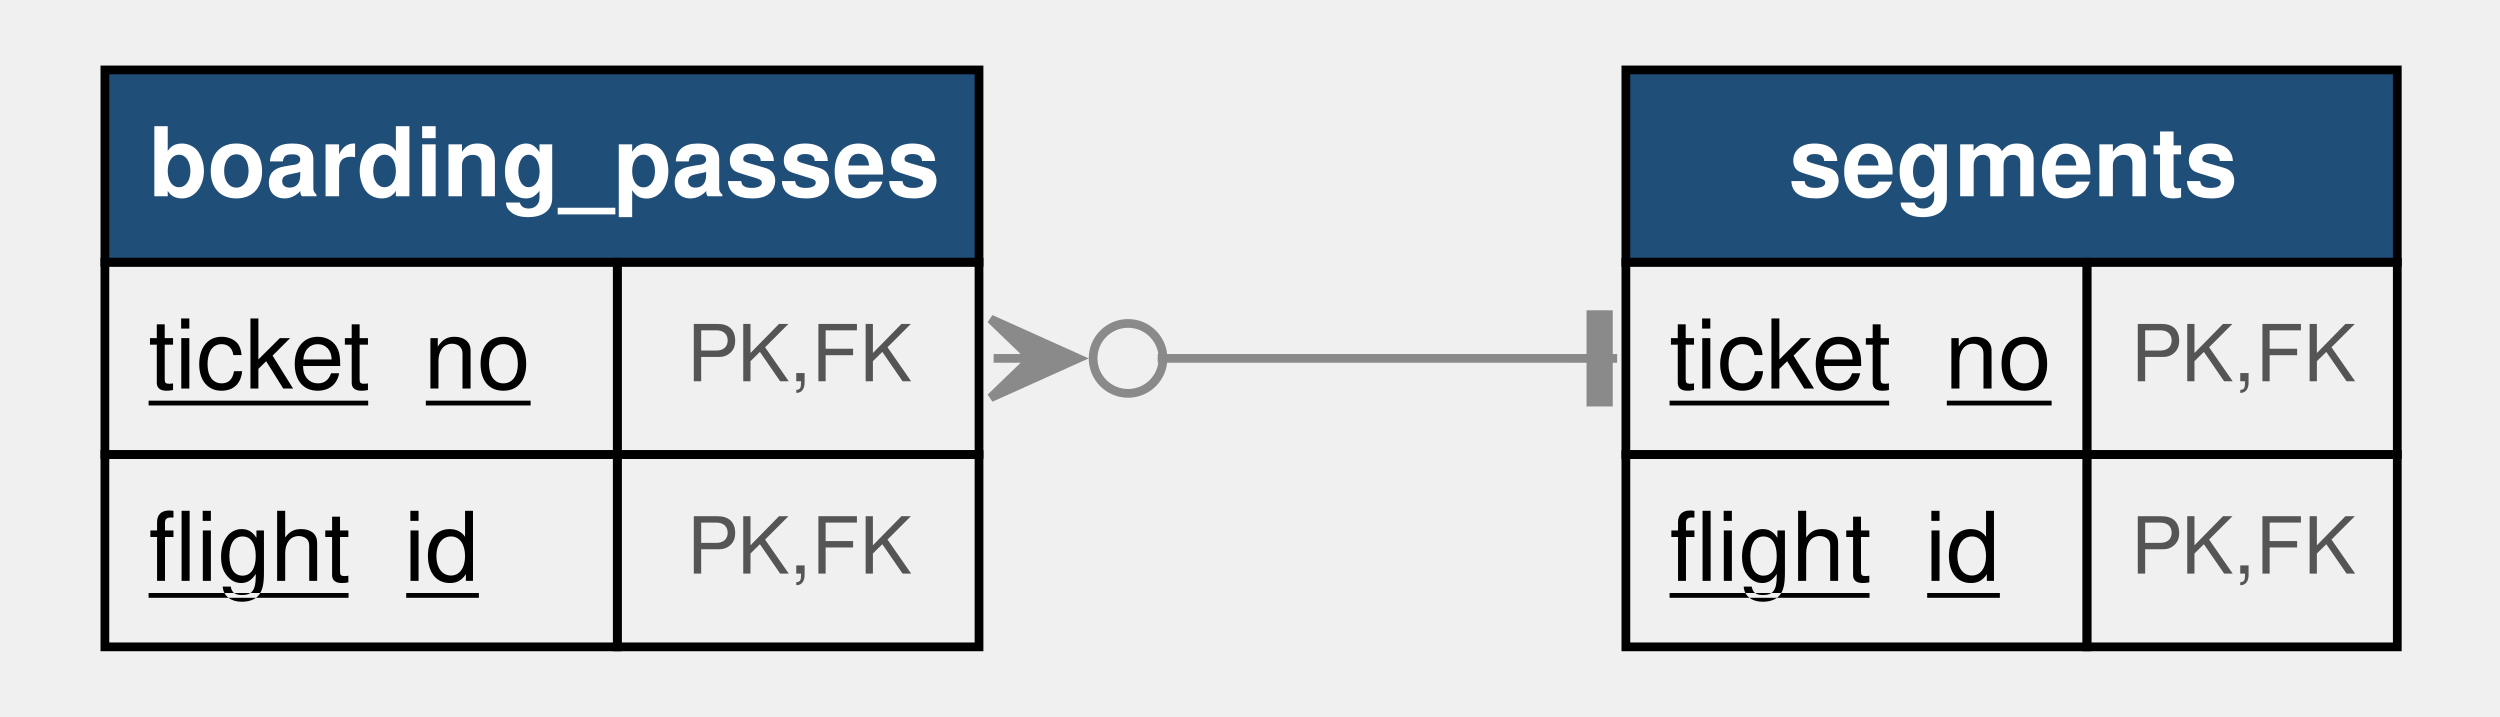
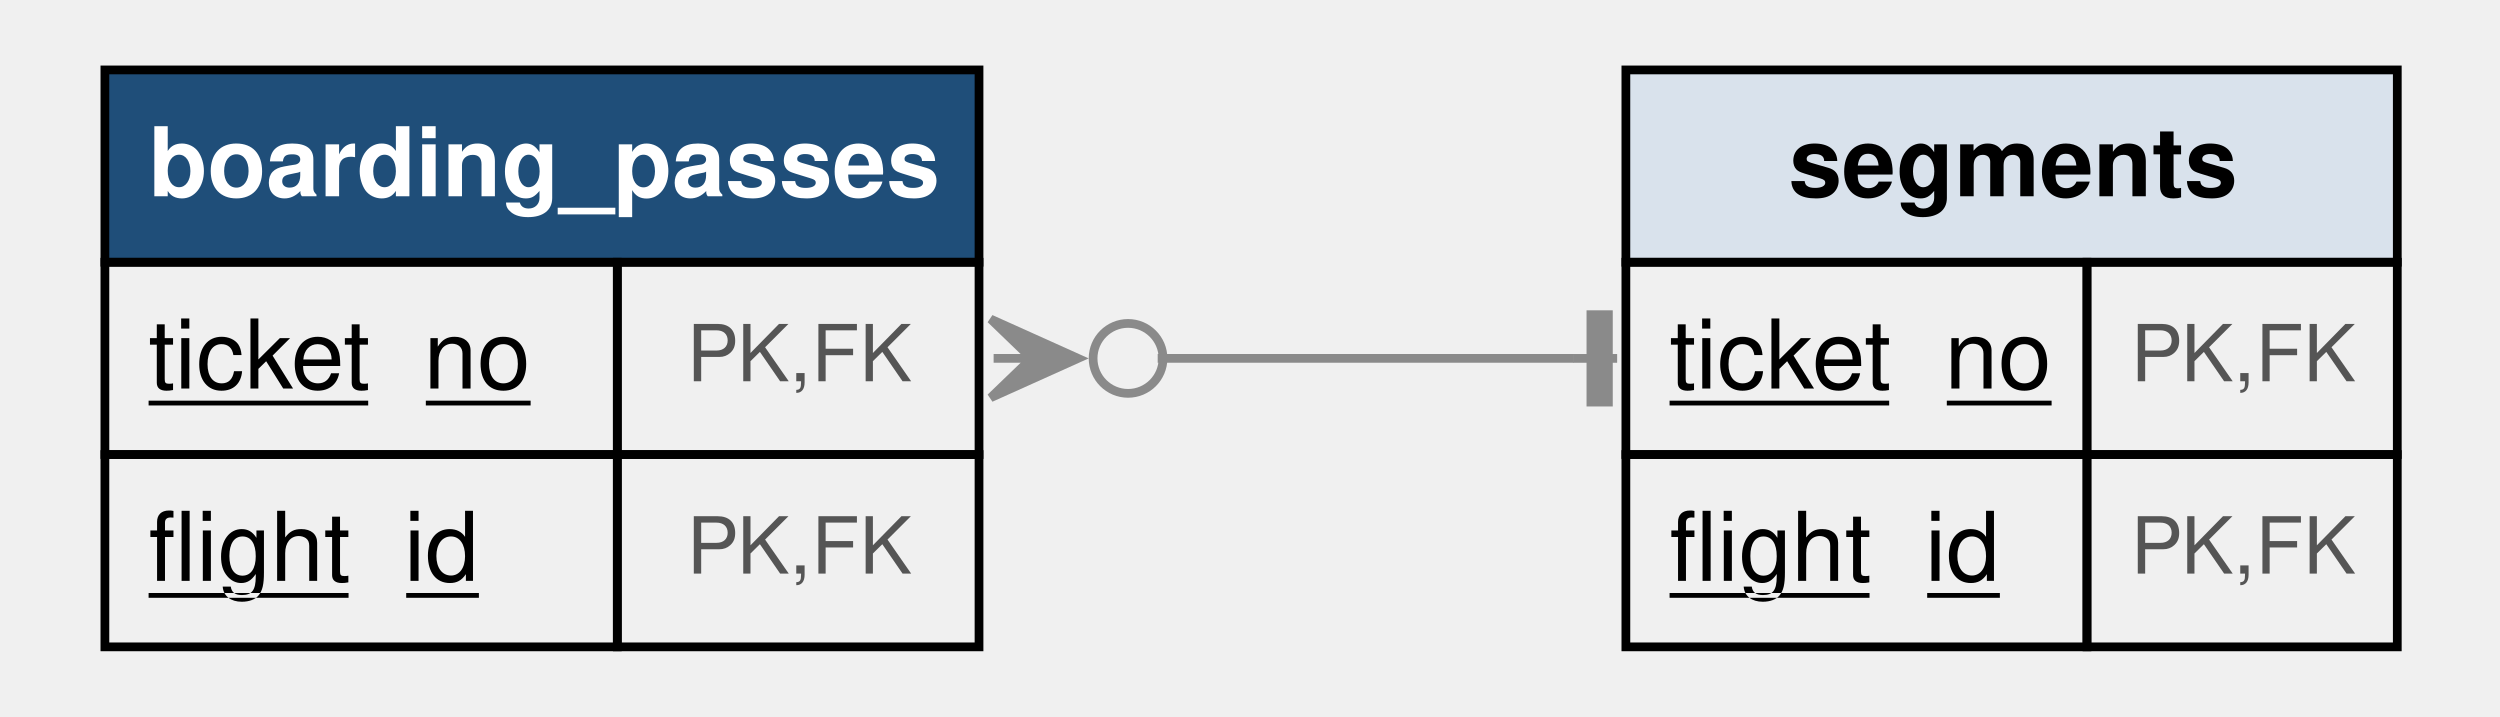
<svg xmlns="http://www.w3.org/2000/svg" width="286pt" height="82pt" viewBox="0.00 0.00 286.00 82.00">
  <g id="graph0" class="graph" transform="scale(1 1) rotate(0) translate(4 78)">
    <g id="node1" class="node">
-       <polygon fill="#1f4e79" stroke="none" points="182,-48 182,-70 270.25,-70 270.25,-48 182,-48" />
+       <polygon fill="#d9e2ec" stroke="none" points="182,-48 182,-70 270.25,-70 270.25,-48 182,-48" />
      <polygon fill="none" stroke="black" points="182,-48 182,-70 270.25,-70 270.25,-48 182,-48" />
-       <text xml:space="preserve" text-anchor="start" x="200.62" y="-55.55" font-family="Helvetica,sans-Serif" font-weight="bold" font-size="11.00" fill="white">segments</text>
+       <text xml:space="preserve" text-anchor="start" x="200.62" y="-55.55" font-family="Helvetica,sans-Serif" font-weight="bold" font-size="11.00">segments</text>
      <polygon fill="none" stroke="black" points="182,-26 182,-48 234.75,-48 234.75,-26 182,-26" />
      <text xml:space="preserve" text-anchor="start" x="187" y="-33.55" font-family="Helvetica,sans-Serif" text-decoration="underline" font-size="11.00">ticket_no</text>
      <polygon fill="none" stroke="black" points="234.75,-26 234.75,-48 270.25,-48 270.25,-26 234.75,-26" />
      <text xml:space="preserve" text-anchor="start" x="239.75" y="-34.38" font-family="Helvetica,sans-Serif" font-size="9.00" fill="#555555">PK,FK</text>
      <polygon fill="none" stroke="black" points="182,-4 182,-26 234.75,-26 234.75,-4 182,-4" />
      <text xml:space="preserve" text-anchor="start" x="187" y="-11.55" font-family="Helvetica,sans-Serif" text-decoration="underline" font-size="11.00">flight_id</text>
      <polygon fill="none" stroke="black" points="234.75,-4 234.75,-26 270.25,-26 270.25,-4 234.75,-4" />
      <text xml:space="preserve" text-anchor="start" x="239.75" y="-12.38" font-family="Helvetica,sans-Serif" font-size="9.00" fill="#555555">PK,FK</text>
    </g>
    <g id="node2" class="node">
      <polygon fill="#1f4e79" stroke="none" points="8,-48 8,-70 108,-70 108,-48 8,-48" />
      <polygon fill="none" stroke="black" points="8,-48 8,-70 108,-70 108,-48 8,-48" />
      <text xml:space="preserve" text-anchor="start" x="13" y="-55.55" font-family="Helvetica,sans-Serif" font-weight="bold" font-size="11.00" fill="white">boarding_passes</text>
      <polygon fill="none" stroke="black" points="8,-26 8,-48 66.62,-48 66.62,-26 8,-26" />
      <text xml:space="preserve" text-anchor="start" x="13" y="-33.55" font-family="Helvetica,sans-Serif" text-decoration="underline" font-size="11.00">ticket_no</text>
      <polygon fill="none" stroke="black" points="66.62,-26 66.62,-48 108,-48 108,-26 66.62,-26" />
      <text xml:space="preserve" text-anchor="start" x="74.56" y="-34.38" font-family="Helvetica,sans-Serif" font-size="9.00" fill="#555555">PK,FK</text>
      <polygon fill="none" stroke="black" points="8,-4 8,-26 66.62,-26 66.62,-4 8,-4" />
      <text xml:space="preserve" text-anchor="start" x="13" y="-11.55" font-family="Helvetica,sans-Serif" text-decoration="underline" font-size="11.00">flight_id</text>
      <polygon fill="none" stroke="black" points="66.62,-4 66.62,-26 108,-26 108,-4 66.62,-4" />
      <text xml:space="preserve" text-anchor="start" x="74.56" y="-12.38" font-family="Helvetica,sans-Serif" font-size="9.00" fill="#555555">PK,FK</text>
    </g>
    <g id="edge1" class="edge">
      <path fill="none" stroke="#8a8a8a" d="M128.44,-37C144.93,-37 155.12,-37 176.06,-37" />
      <polygon fill="#8a8a8a" stroke="#8a8a8a" points="119.33,-37 109.33,-32.5 114,-37 109.67,-37 109.67,-37 109.67,-37 114,-37 109.33,-41.5 119.33,-37" />
      <ellipse fill="none" stroke="#8a8a8a" cx="125.05" cy="-37" rx="4" ry="4" />
      <polygon fill="#8a8a8a" stroke="#8a8a8a" points="180,-32 180,-42 178,-42 178,-32 180,-32" />
      <polyline fill="none" stroke="#8a8a8a" points="181,-37 176,-37" />
    </g>
  </g>
</svg>
